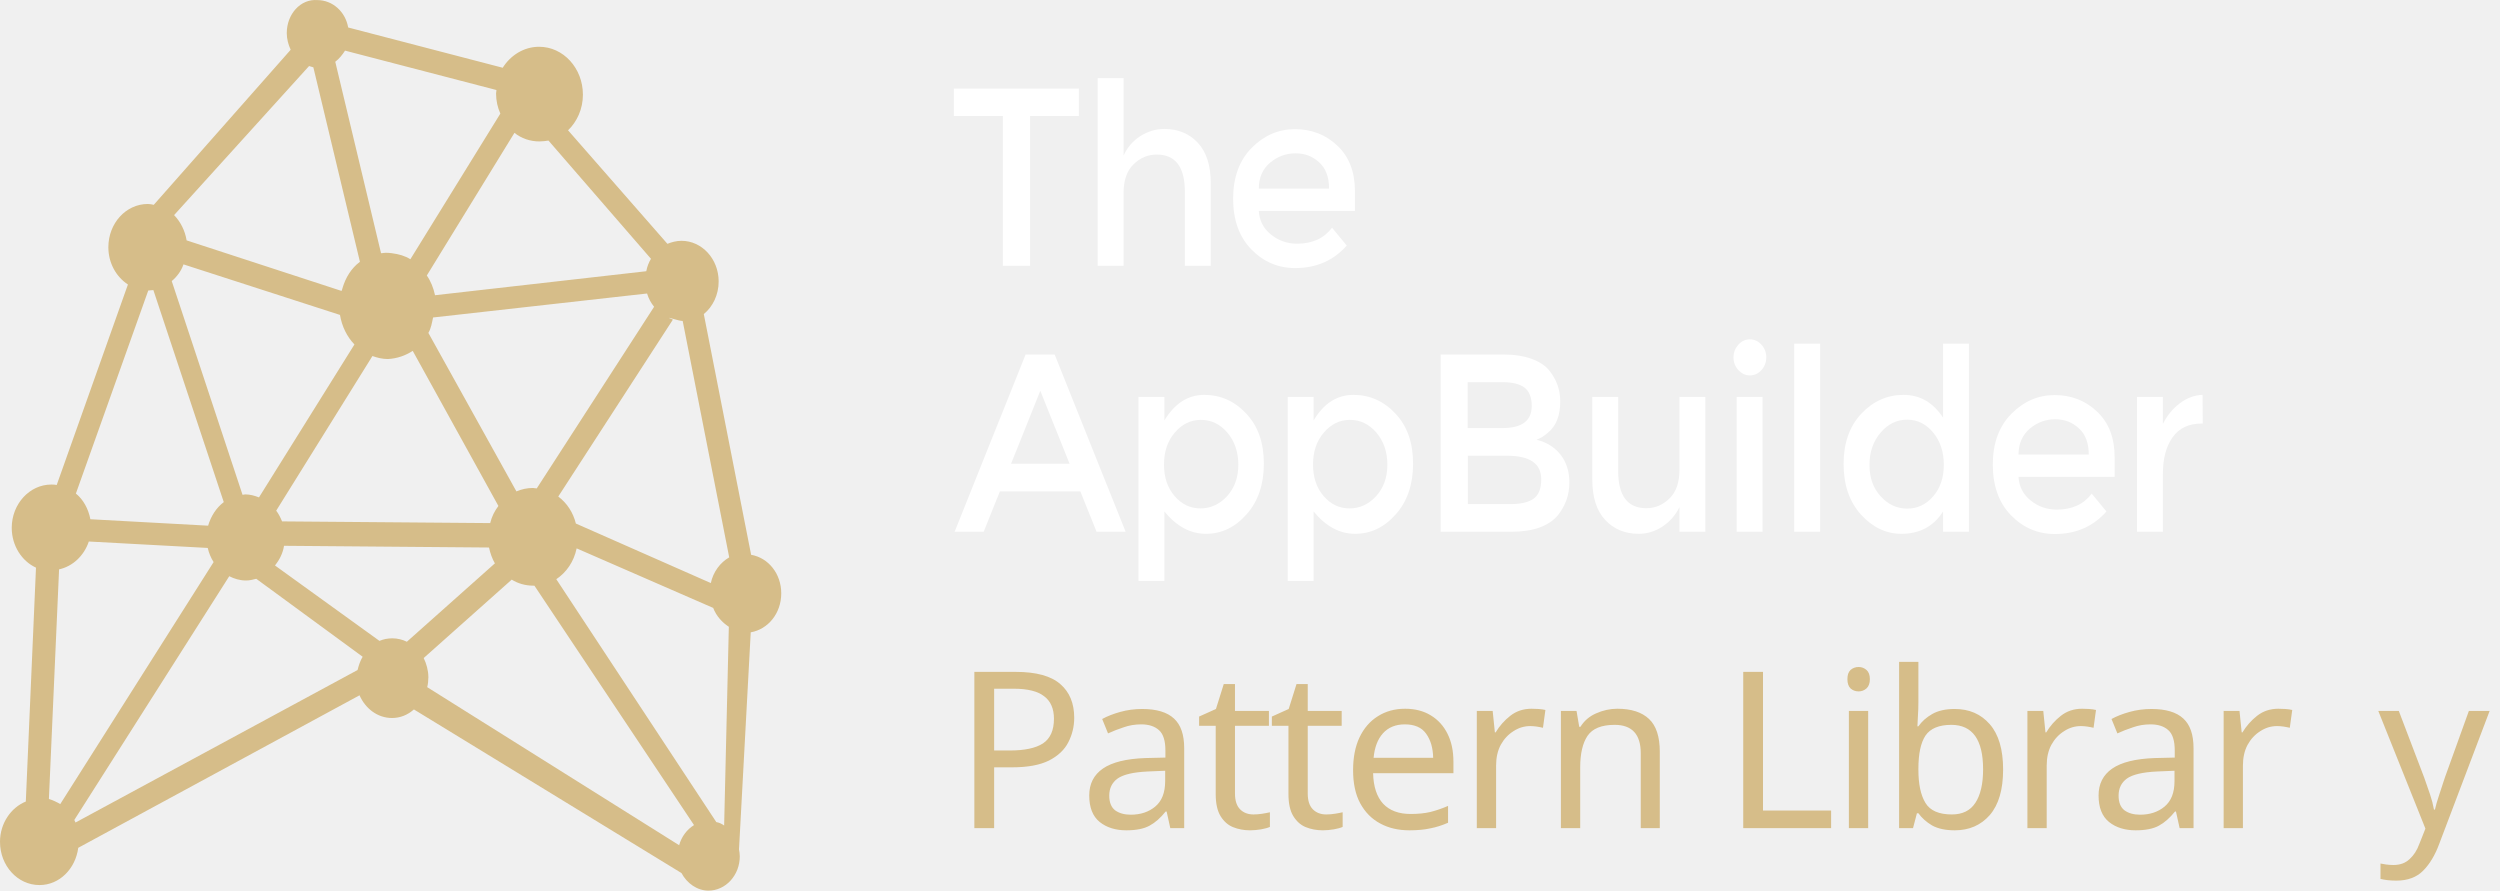
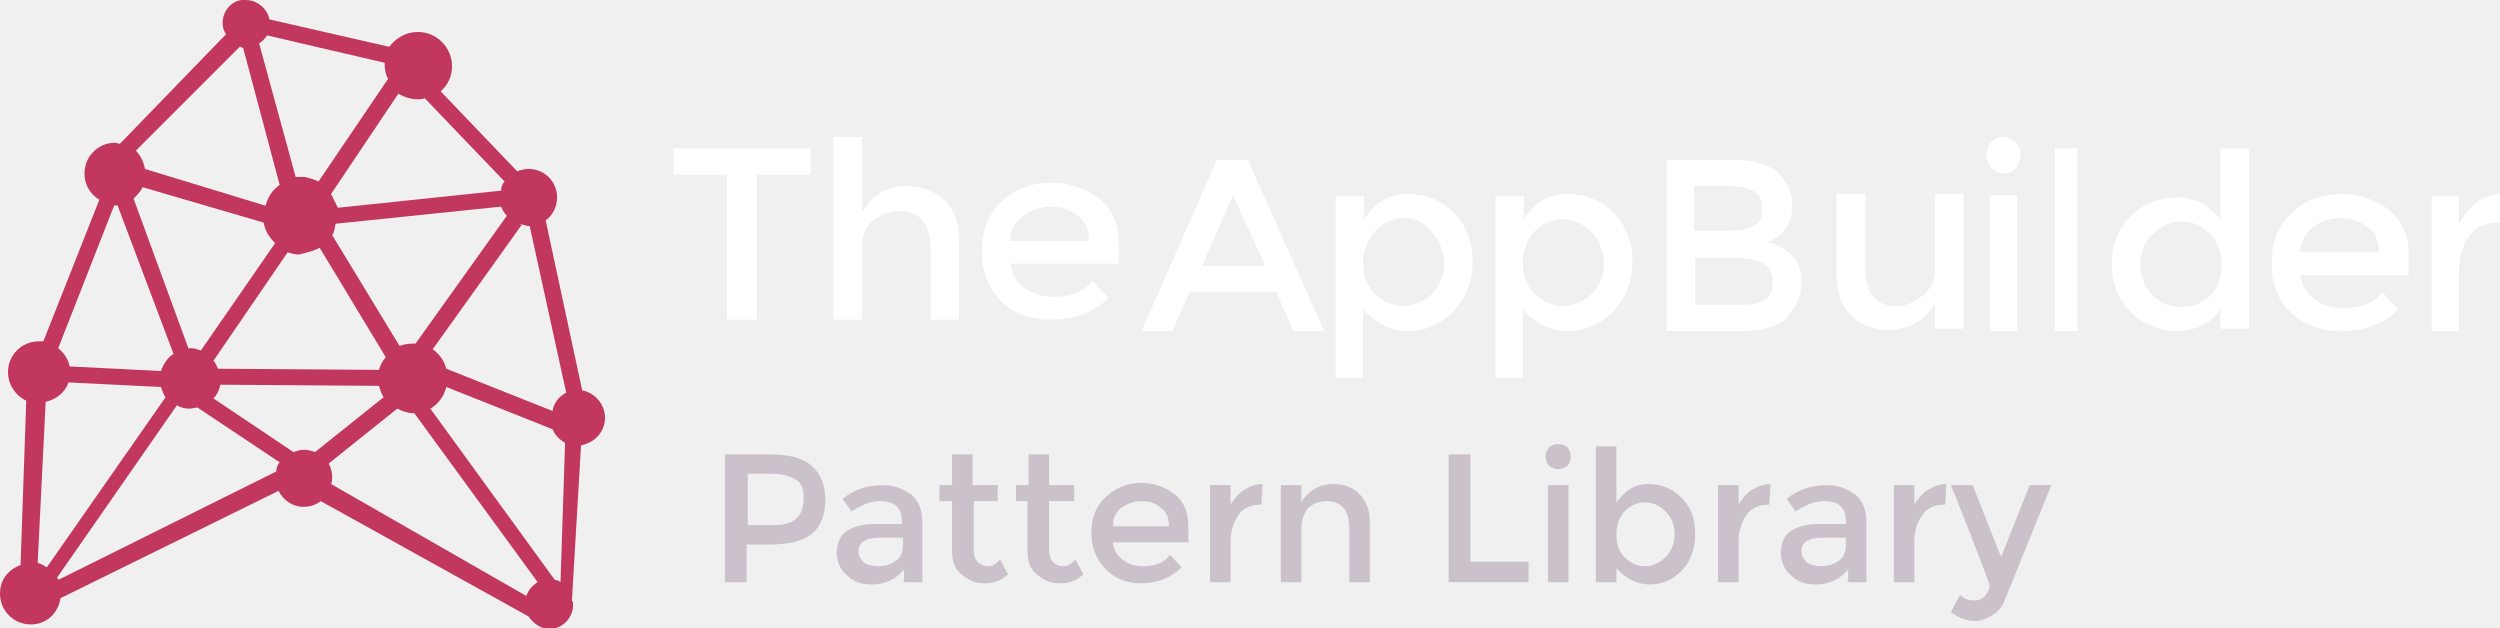
- <svg xmlns="http://www.w3.org/2000/svg" width="160px" height="57px" viewBox="0 0 160 57" version="1.1">
-   <defs />
-   <g id="pattern-library-2" stroke="none" stroke-width="1" fill="none" fill-rule="evenodd" transform="translate(-25, -34)">
-     <g id="sidebar" transform="translate(-3, -1)">
-       <g id="tab_logo" transform="translate(28, 35)">
-         <g id="SVGID_1_-link" fill="#D6BD89" fill-rule="nonzero">
-           <path d="M27.341,43.978 C27.391,43.786 27.416,43.567 27.416,43.347 C27.416,42.909 27.291,42.47 27.116,42.114 L32.749,37.097 C33.15,37.344 33.625,37.481 34.101,37.481 C34.126,37.481 34.176,37.481 34.201,37.481 L44.417,52.806 C43.966,53.08 43.615,53.546 43.465,54.094 L27.341,43.978 Z M4.757,52.477 L14.672,36.878 C14.997,37.042 15.348,37.152 15.749,37.152 C15.974,37.152 16.199,37.097 16.4,37.042 L23.21,42.032 C23.06,42.278 22.959,42.58 22.884,42.881 L4.832,52.641 C4.807,52.586 4.782,52.531 4.757,52.477 Z M45.844,52.614 L35.603,37.069 C36.254,36.631 36.73,35.945 36.905,35.096 L45.643,38.906 C45.844,39.427 46.219,39.838 46.645,40.113 L46.345,52.833 C46.194,52.723 46.019,52.641 45.844,52.614 Z M17.601,36.192 C17.877,35.836 18.102,35.425 18.177,34.931 L31.297,35.041 C31.372,35.397 31.497,35.754 31.673,36.055 L26.039,41.072 C25.764,40.935 25.438,40.853 25.113,40.853 C24.812,40.853 24.537,40.908 24.286,41.017 L17.601,36.192 Z M3.13,51.133 L3.781,36.439 C4.657,36.247 5.383,35.562 5.684,34.657 L13.295,35.068 C13.37,35.397 13.495,35.699 13.671,35.973 L3.856,51.462 C3.63,51.325 3.38,51.215 3.13,51.133 Z M26.415,22.457 L31.898,32.382 C31.647,32.711 31.472,33.067 31.372,33.478 L18.052,33.369 C17.952,33.122 17.827,32.875 17.677,32.683 L23.836,22.786 C24.136,22.896 24.487,22.978 24.812,22.978 C25.413,22.951 25.939,22.759 26.415,22.457 Z M36.855,33.506 C36.68,32.793 36.279,32.19 35.729,31.778 L43.065,20.456 C42.313,20.155 43.44,20.538 43.64,20.538 C43.665,20.538 43.665,20.538 43.691,20.538 L46.67,35.671 C46.094,36 45.643,36.603 45.493,37.316 L36.855,33.506 Z M27.416,21.306 C27.591,21.004 27.641,20.675 27.717,20.319 L41.412,18.784 C41.512,19.113 41.662,19.387 41.863,19.634 L34.352,31.258 C34.276,31.258 34.176,31.23 34.101,31.23 C33.726,31.23 33.375,31.312 33.05,31.449 L27.416,21.306 Z M5.784,33.231 C5.658,32.573 5.333,31.97 4.857,31.587 L9.489,18.592 C9.614,18.592 9.715,18.565 9.815,18.565 L14.321,32.135 C13.846,32.491 13.495,33.04 13.32,33.643 L5.784,33.231 Z M10.991,17.989 C11.317,17.715 11.592,17.358 11.743,16.92 L21.758,20.155 C21.883,20.895 22.208,21.553 22.684,22.046 L16.575,31.833 C16.299,31.724 15.999,31.641 15.699,31.641 C15.623,31.641 15.573,31.669 15.523,31.669 L10.991,17.989 Z M27.316,17.632 L32.924,8.503 C33.375,8.86 33.926,9.052 34.527,9.052 C34.727,9.052 34.902,9.024 35.103,8.997 L41.662,16.563 C41.512,16.81 41.412,17.084 41.362,17.358 L27.842,18.894 C27.742,18.427 27.566,17.989 27.316,17.632 Z M11.943,15.384 C11.843,14.754 11.542,14.178 11.142,13.767 L19.78,4.227 C19.88,4.254 19.955,4.281 20.055,4.309 L23.035,16.755 C22.484,17.166 22.108,17.77 21.908,18.482 C21.883,18.537 21.883,18.592 21.858,18.619 L11.943,15.384 Z M21.457,3.953 C21.708,3.761 21.908,3.514 22.083,3.24 L31.773,5.762 C31.773,5.844 31.748,5.899 31.748,5.981 C31.748,6.447 31.848,6.886 32.023,7.27 L26.264,16.591 C25.914,16.371 25.513,16.262 25.088,16.207 C24.937,16.179 24.812,16.179 24.662,16.179 C24.562,16.179 24.487,16.207 24.387,16.207 L21.457,3.953 Z M18.353,2.116 C18.353,2.5 18.453,2.856 18.603,3.185 L9.84,13.109 C9.715,13.082 9.589,13.054 9.464,13.054 C8.062,13.054 6.935,14.288 6.935,15.823 C6.935,16.837 7.436,17.715 8.187,18.208 L3.63,31.038 C3.505,31.011 3.405,31.011 3.28,31.011 C1.903,31.011 0.751,32.245 0.751,33.78 C0.751,34.931 1.402,35.918 2.303,36.329 L1.652,51.298 C0.701,51.682 0,52.696 0,53.875 C0,55.41 1.127,56.644 2.529,56.644 C3.806,56.644 4.832,55.602 5.008,54.259 L23.01,44.499 C23.385,45.349 24.161,45.952 25.088,45.952 C25.613,45.952 26.089,45.76 26.49,45.404 L43.615,55.876 C43.966,56.534 44.617,57 45.343,57 C46.445,57 47.346,56.013 47.346,54.807 C47.346,54.642 47.321,54.505 47.296,54.368 L48.047,40.469 C49.149,40.277 50,39.263 50,37.974 C50,36.713 49.174,35.699 48.072,35.507 L45.043,20.1 C45.618,19.634 45.994,18.866 45.994,18.016 C45.994,16.563 44.917,15.412 43.615,15.412 C43.29,15.412 42.989,15.494 42.714,15.604 L36.355,8.339 C36.93,7.791 37.306,6.968 37.306,6.063 C37.306,4.364 36.054,2.993 34.502,2.993 C33.525,2.993 32.674,3.541 32.173,4.336 L22.283,1.759 C22.108,0.745 21.282,0.005 20.305,0.005 C19.229,-0.077 18.353,0.909 18.353,2.116 Z" id="SVGID_1_" />
+ <svg xmlns="http://www.w3.org/2000/svg" version="1.1" id="Layer_1" x="0px" y="0px" viewBox="0 0 219 55" style="enable-background:new 0 0 219 55;" xml:space="preserve">
+   <style type="text/css">
+ 	.st0{fill:#C1375E;}
+ 	.st1{fill:#FFFFFF;}
+ 	.st2{enable-background:new    ;}
+ 	.st3{fill:#CAC1CA;}
+ </style>
+   <g id="Page-1">
+     <g id="pattern-library-1-copy" transform="translate(-66, -42)">
+       <g id="sidebar" transform="translate(66, 42)">
+         <g id="SVGID_1_-link">
+           <g id="SVGID_1_">
+             <path class="st0" d="M29,42.4c0.1-0.2,0.1-0.4,0.1-0.6c0-0.4-0.1-0.8-0.3-1.2l6-4.8c0.4,0.2,0.9,0.4,1.4,0.4c0,0,0.1,0,0.1,0       L47.1,51c-0.5,0.3-0.8,0.7-1,1.2L29,42.4z M5,50.6l10.5-15.1c0.3,0.2,0.7,0.3,1.1,0.3c0.2,0,0.5-0.1,0.7-0.1l7.2,4.8       c-0.2,0.2-0.3,0.5-0.3,0.8L5.1,50.8C5.1,50.7,5.1,50.7,5,50.6z M48.6,50.8l-10.9-15c0.7-0.4,1.2-1.1,1.4-1.9l9.3,3.7       c0.2,0.5,0.6,0.9,1.1,1.2L49.1,51C49,50.9,48.8,50.8,48.6,50.8z M18.7,34.9c0.3-0.3,0.5-0.7,0.6-1.2l13.9,0.1       c0.1,0.3,0.2,0.7,0.4,1l-6,4.8c-0.3-0.1-0.6-0.2-1-0.2c-0.3,0-0.6,0.1-0.9,0.2L18.7,34.9z M3.3,49.3L4,35.2       c0.9-0.2,1.7-0.8,2-1.7l8.1,0.4c0.1,0.3,0.2,0.6,0.4,0.9L4.1,49.7C3.8,49.5,3.6,49.4,3.3,49.3z M28,21.7l5.8,9.6       c-0.3,0.3-0.5,0.7-0.6,1.1l-14.1-0.1c-0.1-0.2-0.2-0.5-0.4-0.7l6.5-9.5c0.3,0.1,0.7,0.2,1,0.2C26.9,22.1,27.5,22,28,21.7z        M39.1,32.3c-0.2-0.7-0.6-1.3-1.2-1.7l7.8-10.9c-0.8-0.3,0.4,0.1,0.6,0.1c0,0,0,0,0.1,0l3.2,14.6c-0.6,0.3-1.1,0.9-1.2,1.6       L39.1,32.3z M29.1,20.6c0.2-0.3,0.2-0.6,0.3-1l14.5-1.5c0.1,0.3,0.3,0.6,0.5,0.8l-8,11.2c-0.1,0-0.2,0-0.3,0       c-0.4,0-0.8,0.1-1.1,0.2L29.1,20.6z M6.1,32.1c-0.1-0.6-0.5-1.2-1-1.6l4.9-12.5c0.1,0,0.2,0,0.3,0L15.2,31       c-0.5,0.3-0.9,0.9-1.1,1.5L6.1,32.1z M11.7,17.4c0.3-0.3,0.6-0.6,0.8-1l10.6,3.1c0.1,0.7,0.5,1.3,1,1.8l-6.5,9.4       c-0.3-0.1-0.6-0.2-0.9-0.2c-0.1,0-0.1,0-0.2,0L11.7,17.4z M29,17l5.9-8.8c0.5,0.3,1.1,0.5,1.7,0.5c0.2,0,0.4,0,0.6-0.1l7,7.3       c-0.2,0.2-0.3,0.5-0.3,0.8l-14.3,1.5C29.4,17.8,29.2,17.4,29,17z M12.7,14.8c-0.1-0.6-0.4-1.2-0.8-1.6L21,4.1       c0.1,0,0.2,0.1,0.3,0.1l3.2,12c-0.6,0.4-1,1-1.2,1.7c0,0.1,0,0.1-0.1,0.1L12.7,14.8z M22.7,3.8c0.3-0.2,0.5-0.4,0.7-0.7       l10.3,2.4c0,0.1,0,0.1,0,0.2c0,0.4,0.1,0.9,0.3,1.2l-6.1,9c-0.4-0.2-0.8-0.3-1.2-0.4c-0.2,0-0.3,0-0.5,0c-0.1,0-0.2,0-0.3,0       L22.7,3.8z M19.5,2c0,0.4,0.1,0.7,0.3,1l-9.3,9.6c-0.1,0-0.3-0.1-0.4-0.1c-1.5,0-2.7,1.2-2.7,2.7c0,1,0.5,1.8,1.3,2.3L3.8,29.9       c-0.1,0-0.2,0-0.4,0c-1.5,0-2.7,1.2-2.7,2.7c0,1.1,0.7,2.1,1.6,2.5L1.8,49.5C0.7,49.9,0,50.8,0,52c0,1.5,1.2,2.7,2.7,2.7       c1.4,0,2.4-1,2.6-2.3l19.1-9.4c0.4,0.8,1.2,1.4,2.2,1.4c0.6,0,1.1-0.2,1.5-0.5l18.2,10.1c0.4,0.6,1.1,1.1,1.8,1.1       c1.2,0,2.1-1,2.1-2.1c0-0.2,0-0.3-0.1-0.4L50.9,39c1.2-0.2,2.1-1.2,2.1-2.4c0-1.2-0.9-2.2-2-2.4l-3.2-14.9c0.6-0.4,1-1.2,1-2       c0-1.4-1.1-2.5-2.5-2.5c-0.3,0-0.7,0.1-1,0.2l-6.7-7c0.6-0.5,1-1.3,1-2.2c0-1.6-1.3-3-3-3c-1,0-1.9,0.5-2.5,1.3L23.6,1.7       c-0.2-1-1.1-1.7-2.1-1.7C20.4-0.1,19.5,0.9,19.5,2z" />
+           </g>
        </g>
-         <g id="theappbuilder-logo-allwhite" transform="translate(61, 5)" fill="#FFFFFF" fill-rule="nonzero">
-           <polygon id="Shape" points="4.924 2.426 4.924 12.013 3.183 12.013 3.183 2.426 0.048 2.426 0.048 0.669 8.048 0.669 8.048 2.426" />
-           <path d="M10.909,7.344 L10.909,12.013 L9.252,12.013 L9.252,0 L10.909,0 L10.909,4.957 C11.148,4.433 11.505,4.013 11.982,3.711 C12.459,3.41 12.972,3.252 13.52,3.252 C14.402,3.252 15.118,3.554 15.666,4.144 C16.215,4.734 16.489,5.6 16.489,6.728 L16.489,12.013 L14.832,12.013 L14.832,7.279 C14.832,5.692 14.235,4.892 13.031,4.892 C12.459,4.892 11.97,5.102 11.541,5.521 C11.124,5.928 10.909,6.544 10.909,7.344" id="Shape" />
-           <path d="M25.717,8.498 L19.565,8.498 C19.601,9.128 19.863,9.626 20.352,10.02 C20.829,10.4 21.389,10.597 22.009,10.597 C22.987,10.597 23.738,10.256 24.25,9.574 L25.192,10.715 C24.346,11.672 23.249,12.157 21.89,12.157 C20.793,12.157 19.851,11.751 19.076,10.951 C18.301,10.151 17.92,9.062 17.92,7.711 C17.92,6.361 18.313,5.272 19.1,4.472 C19.887,3.672 20.817,3.266 21.878,3.266 C22.939,3.266 23.857,3.62 24.596,4.328 C25.347,5.036 25.717,6.007 25.717,7.252 L25.717,8.498 Z M19.565,7.069 L24.06,7.069 C24.06,6.348 23.857,5.784 23.44,5.403 C23.022,5.01 22.522,4.813 21.914,4.813 C21.306,4.813 20.769,5.01 20.28,5.416 C19.803,5.823 19.565,6.374 19.565,7.069 Z" id="Shape" />
-           <path d="M2.993,26.449 L1.955,29.033 L0.095,29.033 L4.638,17.689 L6.498,17.689 L11.04,29.033 L9.18,29.033 L8.143,26.449 L2.993,26.449 Z M7.452,24.679 L5.58,20.01 L3.708,24.679 L7.452,24.679 Z" id="Shape" />
-           <path d="M16.072,20.272 C17.121,20.272 18.027,20.679 18.766,21.479 C19.517,22.279 19.887,23.341 19.887,24.679 C19.887,26.003 19.517,27.092 18.778,27.918 C18.039,28.757 17.168,29.164 16.179,29.164 C15.189,29.164 14.307,28.692 13.52,27.734 L13.52,32.18 L11.863,32.18 L11.863,20.403 L13.52,20.403 L13.52,21.911 C14.176,20.823 15.022,20.272 16.072,20.272 M13.496,24.731 C13.496,25.557 13.723,26.226 14.176,26.751 C14.629,27.275 15.177,27.538 15.833,27.538 C16.477,27.538 17.049,27.275 17.526,26.764 C18.003,26.239 18.253,25.57 18.253,24.744 C18.253,23.918 18.015,23.236 17.55,22.685 C17.073,22.134 16.513,21.872 15.857,21.872 C15.201,21.872 14.641,22.148 14.188,22.685 C13.723,23.223 13.496,23.905 13.496,24.731" id="Shape" />
-           <path d="M25.621,20.272 C26.671,20.272 27.577,20.679 28.316,21.479 C29.067,22.279 29.437,23.341 29.437,24.679 C29.437,26.003 29.067,27.092 28.328,27.918 C27.589,28.757 26.718,29.164 25.729,29.164 C24.739,29.164 23.857,28.692 23.07,27.734 L23.07,32.18 L21.413,32.18 L21.413,20.403 L23.07,20.403 L23.07,21.911 C23.714,20.823 24.56,20.272 25.621,20.272 M23.034,24.731 C23.034,25.557 23.261,26.226 23.714,26.751 C24.167,27.275 24.715,27.538 25.371,27.538 C26.027,27.538 26.587,27.275 27.064,26.764 C27.541,26.239 27.791,25.57 27.791,24.744 C27.791,23.918 27.553,23.236 27.088,22.685 C26.611,22.134 26.051,21.872 25.395,21.872 C24.739,21.872 24.179,22.148 23.726,22.685 C23.261,23.223 23.034,23.905 23.034,24.731" id="Shape" />
-           <path d="M35.708,29.033 L31.201,29.033 L31.201,17.689 L35.207,17.689 C35.911,17.689 36.507,17.78 37.019,17.964 C37.52,18.148 37.902,18.397 38.152,18.711 C38.629,19.302 38.855,19.957 38.855,20.692 C38.855,21.584 38.605,22.239 38.092,22.672 C37.902,22.83 37.782,22.921 37.711,22.961 C37.639,23 37.52,23.066 37.341,23.144 C37.985,23.302 38.486,23.616 38.867,24.089 C39.249,24.574 39.44,25.164 39.44,25.885 C39.44,26.672 39.189,27.367 38.7,27.984 C38.104,28.679 37.115,29.033 35.708,29.033 Z M32.93,22.397 L35.148,22.397 C36.411,22.397 37.031,21.925 37.031,20.98 C37.031,20.443 36.876,20.049 36.578,19.813 C36.268,19.577 35.803,19.459 35.159,19.459 L32.93,19.459 L32.93,22.397 Z M32.93,27.262 L35.66,27.262 C36.304,27.262 36.793,27.157 37.127,26.934 C37.461,26.711 37.639,26.292 37.639,25.675 C37.639,24.666 36.912,24.167 35.446,24.167 L32.942,24.167 L32.942,27.262 L32.93,27.262 Z" id="Shape" />
-           <path d="M46.486,25.072 L46.486,20.403 L48.143,20.403 L48.143,29.033 L46.486,29.033 L46.486,27.459 C46.224,27.984 45.854,28.403 45.389,28.705 C44.924,29.007 44.423,29.164 43.875,29.164 C42.993,29.164 42.277,28.862 41.729,28.272 C41.18,27.682 40.906,26.816 40.906,25.689 L40.906,20.403 L42.563,20.403 L42.563,25.138 C42.563,26.725 43.159,27.525 44.364,27.525 C44.936,27.525 45.425,27.315 45.854,26.895 C46.271,26.489 46.486,25.872 46.486,25.072" id="Shape" />
-           <path d="M50.253,18.685 C50.051,18.462 49.943,18.187 49.943,17.872 C49.943,17.557 50.051,17.295 50.253,17.059 C50.456,16.836 50.706,16.718 50.993,16.718 C51.279,16.718 51.529,16.836 51.732,17.059 C51.934,17.282 52.042,17.557 52.042,17.872 C52.042,18.187 51.934,18.462 51.732,18.685 C51.529,18.908 51.279,19.026 50.993,19.026 C50.706,19.026 50.468,18.908 50.253,18.685 Z M51.803,29.033 L50.146,29.033 L50.146,20.403 L51.803,20.403 L51.803,29.033 Z" id="Shape" />
-           <rect id="Rectangle-path" x="53.83" y="16.993" width="1.657" height="12.039" />
-           <path d="M58.098,27.931 C57.359,27.105 56.99,26.03 56.99,24.692 C56.99,23.354 57.371,22.279 58.122,21.479 C58.873,20.679 59.779,20.272 60.829,20.272 C61.878,20.272 62.712,20.757 63.356,21.728 L63.356,16.993 L65.013,16.993 L65.013,29.033 L63.356,29.033 L63.356,27.734 C62.748,28.692 61.854,29.164 60.686,29.164 C59.708,29.164 58.838,28.744 58.098,27.931 M58.647,24.757 C58.647,25.584 58.885,26.252 59.374,26.777 C59.851,27.302 60.423,27.551 61.067,27.551 C61.711,27.551 62.271,27.289 62.724,26.764 C63.177,26.239 63.404,25.57 63.404,24.744 C63.404,23.918 63.177,23.236 62.724,22.685 C62.271,22.134 61.711,21.859 61.055,21.859 C60.399,21.859 59.827,22.134 59.362,22.685 C58.885,23.236 58.647,23.931 58.647,24.757" id="Shape" />
-           <path d="M74.337,25.518 L68.185,25.518 C68.221,26.148 68.483,26.646 68.972,27.039 C69.449,27.42 70.009,27.616 70.629,27.616 C71.607,27.616 72.358,27.275 72.87,26.593 L73.812,27.734 C72.966,28.692 71.869,29.177 70.51,29.177 C69.413,29.177 68.471,28.77 67.696,27.97 C66.921,27.17 66.539,26.082 66.539,24.731 C66.539,23.38 66.933,22.292 67.72,21.492 C68.507,20.692 69.437,20.285 70.498,20.285 C71.559,20.285 72.477,20.639 73.216,21.348 C73.967,22.056 74.337,23.026 74.337,24.272 L74.337,25.518 Z M68.185,24.089 L72.68,24.089 C72.68,23.367 72.477,22.803 72.06,22.423 C71.642,22.03 71.142,21.833 70.534,21.833 C69.925,21.833 69.389,22.03 68.9,22.436 C68.435,22.843 68.185,23.393 68.185,24.089 Z" id="Shape" />
-           <path d="M79.893,22.108 C79.082,22.108 78.462,22.397 78.045,22.987 C77.627,23.577 77.425,24.351 77.425,25.334 L77.425,29.033 L75.768,29.033 L75.768,20.403 L77.425,20.403 L77.425,22.134 C77.687,21.597 78.057,21.151 78.51,20.81 C78.963,20.469 79.452,20.285 79.964,20.272 L79.976,22.108 L79.893,22.108 Z" id="Shape" />
+         <g id="theappbuilder-logo-allwhite" transform="translate(59, 12)">
+           <g id="Shape">
+             <polygon class="st1" points="7.3,3.3 7.3,16 4.7,16 4.7,3.3 0,3.3 0,1 12,1 12,3.3      " />
+           </g>
+           <g id="Shape_1_">
+             <path class="st1" d="M16.5,9.8V16H14V0h2.5v6.6c0.4-0.7,0.9-1.3,1.6-1.7s1.5-0.6,2.3-0.6c1.3,0,2.4,0.4,3.3,1.2S25,7.5,25,9v7       h-2.5V9.7c0-2.1-0.9-3.2-2.7-3.2c-0.9,0-1.6,0.3-2.3,0.8C16.8,7.9,16.5,8.7,16.5,9.8" />
+           </g>
+           <g id="Shape_2_">
+             <path class="st1" d="M39,11.1h-9.5c0.1,0.8,0.5,1.5,1.2,2.1c0.7,0.5,1.6,0.8,2.6,0.8c1.5,0,2.7-0.5,3.4-1.4l1.4,1.5       c-1.3,1.3-3,1.9-5.1,1.9c-1.7,0-3.1-0.5-4.3-1.6C27.6,13.3,27,11.8,27,10s0.6-3.3,1.8-4.4C30,4.5,31.5,4,33.1,4       c1.6,0,3,0.5,4.2,1.4c1.2,1,1.7,2.3,1.7,3.9V11.1z M29.5,9.1h6.9c0-1-0.3-1.7-1-2.2c-0.6-0.5-1.4-0.8-2.3-0.8s-1.8,0.3-2.5,0.8       C29.9,7.5,29.5,8.2,29.5,9.1z" />
+           </g>
+           <g id="Shape_3_">
+             <path class="st1" d="M45.2,13.6L43.7,17H41l6.6-15h2.7L57,17h-2.7l-1.5-3.4H45.2z M51.8,11.2L49,5.1l-2.7,6.2H51.8z" />
+           </g>
+           <g id="Shape_4_">
+             <path class="st1" d="M64.3,5c1.6,0,2.9,0.5,4,1.6c1.1,1.1,1.7,2.5,1.7,4.3c0,1.8-0.6,3.2-1.7,4.4c-1.1,1.1-2.4,1.7-3.9,1.7       s-2.8-0.6-4-1.9v6H58V5.2h2.5v2C61.5,5.7,62.7,5,64.3,5 M60.4,11c0,1.1,0.3,2,1,2.7c0.7,0.7,1.5,1.1,2.5,1.1c1,0,1.8-0.4,2.5-1       c0.7-0.7,1.1-1.6,1.1-2.7s-0.4-2-1.1-2.8C65.8,7.5,65,7.1,64,7.1s-1.8,0.4-2.5,1.1C60.8,9,60.4,9.9,60.4,11" />
+           </g>
+           <g id="Shape_5_">
+             <path class="st1" d="M78.3,5c1.6,0,2.9,0.5,4,1.6c1.1,1.1,1.7,2.5,1.7,4.3c0,1.8-0.6,3.2-1.7,4.4c-1.1,1.1-2.4,1.7-3.9,1.7       s-2.8-0.6-4-1.9v6H72V5.2h2.5v2C75.4,5.7,76.7,5,78.3,5 M74.4,11c0,1.1,0.3,2,1,2.7c0.7,0.7,1.5,1.1,2.5,1.1s1.8-0.4,2.5-1       c0.7-0.7,1.1-1.6,1.1-2.7s-0.4-2-1.1-2.8c-0.7-0.7-1.6-1.1-2.5-1.1s-1.8,0.4-2.5,1.1C74.8,9,74.4,9.9,74.4,11" />
+           </g>
+           <g id="Shape_6_">
+             <path class="st1" d="M93.6,17H87V2h5.8c1,0,1.9,0.1,2.6,0.4c0.7,0.2,1.3,0.6,1.6,1c0.7,0.8,1,1.6,1,2.6c0,1.2-0.4,2-1.1,2.6       c-0.3,0.2-0.5,0.3-0.6,0.4c-0.1,0.1-0.3,0.1-0.5,0.2c0.9,0.2,1.7,0.6,2.2,1.2c0.6,0.6,0.8,1.4,0.8,2.4c0,1-0.4,2-1.1,2.8       C97.1,16.5,95.6,17,93.6,17z M89.5,8.2h3.2c1.8,0,2.7-0.6,2.7-1.9c0-0.7-0.2-1.2-0.7-1.5c-0.5-0.3-1.1-0.5-2.1-0.5h-3.2V8.2z        M89.5,14.7h4c0.9,0,1.6-0.1,2.1-0.4s0.7-0.8,0.7-1.7c0-1.3-1.1-2-3.2-2h-3.6L89.5,14.7L89.5,14.7z" />
+           </g>
+           <g id="Shape_7_">
+             <path class="st1" d="M110.5,11.4V5h2.5v11.8h-2.5v-2.2c-0.4,0.7-1,1.3-1.7,1.7c-0.7,0.4-1.5,0.6-2.3,0.6       c-1.3,0-2.4-0.4-3.3-1.2c-0.8-0.8-1.3-2-1.3-3.5V5h2.5v6.5c0,2.2,0.9,3.3,2.7,3.3c0.9,0,1.6-0.3,2.3-0.9       C110.2,13.3,110.5,12.5,110.5,11.4" />
+           </g>
+           <g id="Shape_8_">
+             <path class="st1" d="M115.4,2.7C115.2,2.4,115,2,115,1.6s0.2-0.8,0.4-1.1c0.3-0.3,0.6-0.5,1.1-0.5s0.8,0.2,1.1,0.5       s0.4,0.7,0.4,1.1s-0.2,0.8-0.4,1.1s-0.6,0.5-1.1,0.5S115.8,3,115.4,2.7z M117.7,17h-2.4V5.1h2.4V17z" />
+           </g>
+           <g id="Rectangle-path">
+             <rect x="121" y="1" class="st1" width="2" height="16" />
+           </g>
+           <g id="Shape_9_">
+             <path class="st1" d="M127.7,15.4c-1.1-1.1-1.7-2.5-1.7-4.3s0.6-3.2,1.7-4.2c1.1-1.1,2.5-1.6,4-1.6s2.8,0.6,3.8,1.9V1h2.5v15.8       h-2.5v-1.7c-0.9,1.3-2.2,1.9-4,1.9C130.1,17,128.8,16.4,127.7,15.4 M128.5,11.2c0,1.1,0.4,2,1.1,2.7c0.7,0.7,1.6,1,2.5,1       s1.8-0.3,2.5-1s1-1.6,1-2.7s-0.3-2-1-2.7s-1.5-1.1-2.5-1.1c-1,0-1.8,0.4-2.5,1.1C128.8,9.2,128.5,10.1,128.5,11.2" />
+           </g>
+           <g id="Shape_10_">
+             <path class="st1" d="M152,12.1h-9.5c0.1,0.8,0.5,1.5,1.2,2.1c0.7,0.5,1.6,0.8,2.6,0.8c1.5,0,2.7-0.5,3.4-1.4l1.4,1.5       c-1.3,1.3-3,1.9-5.1,1.9c-1.7,0-3.1-0.5-4.3-1.6S140,12.8,140,11s0.6-3.3,1.8-4.4s2.6-1.6,4.3-1.6c1.6,0,3,0.5,4.2,1.4       c1.2,1,1.7,2.3,1.7,3.9V12.1z M142.5,10.1h6.9c0-1-0.3-1.7-1-2.2c-0.6-0.5-1.4-0.8-2.3-0.8s-1.8,0.3-2.5,0.8       C142.9,8.5,142.5,9.2,142.5,10.1z" />
+           </g>
+           <g id="Shape_11_">
+             <path class="st1" d="M159.9,7.5c-1.2,0-2,0.4-2.6,1.2c-0.6,0.8-0.9,1.9-0.9,3.2V17H154V5.2h2.4v2.4c0.4-0.7,0.9-1.3,1.5-1.8       S159.3,5,160,5l0,2.5H159.9z" />
+           </g>
        </g>
-         <text id="Pattern-Library" font-family="Montserrat-Regular, Montserrat" font-size="14" font-weight="normal" letter-spacing="-0.4" fill="#D6BD89">
-           <tspan x="61" y="53">Pattern Librar</tspan>
-           <tspan x="152.196" y="53">y</tspan>
-         </text>
+         <g class="st2">
+           <path class="st3" d="M71.1,40.8c0.8,0.7,1.2,1.7,1.2,3s-0.4,2.3-1.2,3c-0.8,0.6-2,0.9-3.7,0.9h-2V51h-1.9V39.8h3.8      C69.1,39.8,70.3,40.1,71.1,40.8z M69.8,45.4c0.4-0.4,0.6-1,0.6-1.8s-0.2-1.3-0.7-1.6c-0.5-0.3-1.2-0.5-2.3-0.5h-1.9V46h2.2      C68.7,46,69.4,45.8,69.8,45.4z" />
+           <path class="st3" d="M80.8,51h-1.6v-1.1c-0.7,0.8-1.6,1.3-2.8,1.3c-0.9,0-1.6-0.2-2.2-0.8c-0.6-0.5-0.9-1.2-0.9-2      c0-0.8,0.3-1.5,0.9-1.9s1.5-0.6,2.5-0.6h2.3v-0.3c0-1.1-0.6-1.7-1.9-1.7c-0.8,0-1.6,0.3-2.5,0.9l-0.8-1.1c1-0.8,2.2-1.2,3.5-1.2      c1,0,1.8,0.3,2.5,0.8c0.6,0.5,1,1.3,1,2.4V51z M79.1,47.8v-0.7h-2c-1.3,0-1.9,0.4-1.9,1.2c0,0.4,0.2,0.7,0.5,1      c0.3,0.2,0.8,0.3,1.3,0.3c0.6,0,1.1-0.2,1.5-0.5S79.1,48.4,79.1,47.8z" />
+           <path class="st3" d="M85.3,43.9v4.3c0,0.4,0.1,0.7,0.3,1c0.2,0.2,0.5,0.4,0.9,0.4c0.4,0,0.8-0.2,1.1-0.6l0.7,1.3      c-0.6,0.6-1.3,0.8-2.1,0.8c-0.8,0-1.4-0.3-2-0.8s-0.8-1.2-0.8-2.1v-4.3h-1.1v-1.4h1.1v-2.7h1.8v2.7h2.2v1.4H85.3z" />
+           <path class="st3" d="M91.9,43.9v4.3c0,0.4,0.1,0.7,0.3,1c0.2,0.2,0.5,0.4,0.9,0.4c0.4,0,0.8-0.2,1.1-0.6l0.7,1.3      c-0.6,0.6-1.3,0.8-2.1,0.8c-0.8,0-1.4-0.3-2-0.8s-0.8-1.2-0.8-2.1v-4.3H89v-1.4h1.1v-2.7h1.8v2.7h2.2v1.4H91.9z" />
+           <path class="st3" d="M104.2,47.5h-6.7c0,0.6,0.3,1.1,0.8,1.5c0.5,0.4,1.1,0.6,1.8,0.6c1.1,0,1.9-0.3,2.4-1l1,1.1      c-0.9,0.9-2.1,1.4-3.6,1.4c-1.2,0-2.2-0.4-3-1.2c-0.8-0.8-1.3-1.9-1.3-3.2s0.4-2.4,1.3-3.2c0.9-0.8,1.9-1.2,3-1.2s2.1,0.3,3,1      s1.2,1.7,1.2,2.9V47.5z M97.5,46.1h4.9c0-0.7-0.2-1.3-0.7-1.6c-0.4-0.4-1-0.6-1.7-0.6c-0.7,0-1.2,0.2-1.8,0.6      C97.7,44.9,97.5,45.4,97.5,46.1z" />
+           <path class="st3" d="M110.5,44.2c-0.9,0-1.6,0.3-2,0.9c-0.4,0.6-0.7,1.3-0.7,2.3V51H106v-8.5h1.8v1.7c0.3-0.5,0.7-1,1.2-1.3      c0.5-0.3,1-0.5,1.6-0.5L110.5,44.2C110.5,44.2,110.5,44.2,110.5,44.2z" />
+           <path class="st3" d="M114,46.4V51h-1.8v-8.5h1.8V44c0.3-0.5,0.7-0.9,1.2-1.2c0.5-0.3,1.1-0.4,1.6-0.4c1,0,1.7,0.3,2.3,0.9      s0.9,1.4,0.9,2.5V51h-1.8v-4.7c0-1.6-0.7-2.4-2-2.4c-0.6,0-1.2,0.2-1.6,0.6C114.2,45,114,45.6,114,46.4z" />
+           <path class="st3" d="M126.9,51V39.8h1.9v9.4h5.1V51H126.9z" />
+           <path class="st3" d="M135.7,40.8c-0.2-0.2-0.3-0.5-0.3-0.8s0.1-0.6,0.3-0.8c0.2-0.2,0.5-0.3,0.8-0.3c0.3,0,0.6,0.1,0.8,0.3      c0.2,0.2,0.3,0.5,0.3,0.8s-0.1,0.6-0.3,0.8s-0.5,0.3-0.8,0.3C136.2,41.1,136,41,135.7,40.8z M137.4,51h-1.8v-8.5h1.8V51z" />
+           <path class="st3" d="M144.4,42.4c1.1,0,2.1,0.4,2.9,1.2c0.8,0.8,1.2,1.8,1.2,3.2c0,1.3-0.4,2.4-1.2,3.2      c-0.8,0.8-1.7,1.2-2.8,1.2s-2-0.5-2.9-1.4V51h-1.8V39.1h1.8V44C142.4,42.9,143.3,42.4,144.4,42.4z M141.6,46.8      c0,0.8,0.2,1.5,0.7,2s1.1,0.8,1.8,0.8s1.3-0.3,1.8-0.8c0.5-0.5,0.8-1.2,0.8-2c0-0.8-0.3-1.5-0.8-2c-0.5-0.5-1.1-0.8-1.8-0.8      c-0.7,0-1.3,0.3-1.8,0.8C141.9,45.3,141.6,45.9,141.6,46.8z" />
+           <path class="st3" d="M155,44.2c-0.9,0-1.6,0.3-2,0.9c-0.4,0.6-0.7,1.3-0.7,2.3V51h-1.8v-8.5h1.8v1.7c0.3-0.5,0.7-1,1.2-1.3      c0.5-0.3,1-0.5,1.6-0.5L155,44.2C155,44.2,155,44.2,155,44.2z" />
+           <path class="st3" d="M163.5,51h-1.6v-1.1c-0.7,0.8-1.6,1.3-2.8,1.3c-0.9,0-1.6-0.2-2.2-0.8c-0.6-0.5-0.9-1.2-0.9-2      c0-0.8,0.3-1.5,0.9-1.9s1.5-0.6,2.5-0.6h2.3v-0.3c0-1.1-0.6-1.7-1.9-1.7c-0.8,0-1.6,0.3-2.5,0.9l-0.8-1.1c1-0.8,2.2-1.2,3.5-1.2      c1,0,1.8,0.3,2.5,0.8c0.6,0.5,1,1.3,1,2.4V51z M161.7,47.8v-0.7h-2c-1.3,0-1.9,0.4-1.9,1.2c0,0.4,0.2,0.7,0.5,1      c0.3,0.2,0.8,0.3,1.3,0.3c0.6,0,1.1-0.2,1.5-0.5S161.7,48.4,161.7,47.8z" />
+           <path class="st3" d="M170.4,44.2c-0.9,0-1.6,0.3-2,0.9c-0.4,0.6-0.7,1.3-0.7,2.3V51h-1.8v-8.5h1.8v1.7c0.3-0.5,0.7-1,1.2-1.3      c0.5-0.3,1-0.5,1.6-0.5L170.4,44.2C170.4,44.2,170.4,44.2,170.4,44.2z" />
+         </g>
+         <g>
+ 			</g>
+         <g class="st2">
+           <path class="st3" d="M173,54.4c-0.8,0-1.5-0.3-2.1-0.8l0.8-1.5c0.4,0.4,0.8,0.5,1.2,0.5c0.4,0,0.7-0.1,1-0.4      c0.2-0.3,0.4-0.6,0.4-0.9c0-0.1-1.1-3.1-3.4-8.8h1.9l2.5,6.3l2.5-6.3h1.9l-4.1,10.1c-0.2,0.6-0.6,1-1.1,1.3S173.6,54.4,173,54.4      z" />
+         </g>
      </g>
    </g>
  </g>
</svg>
